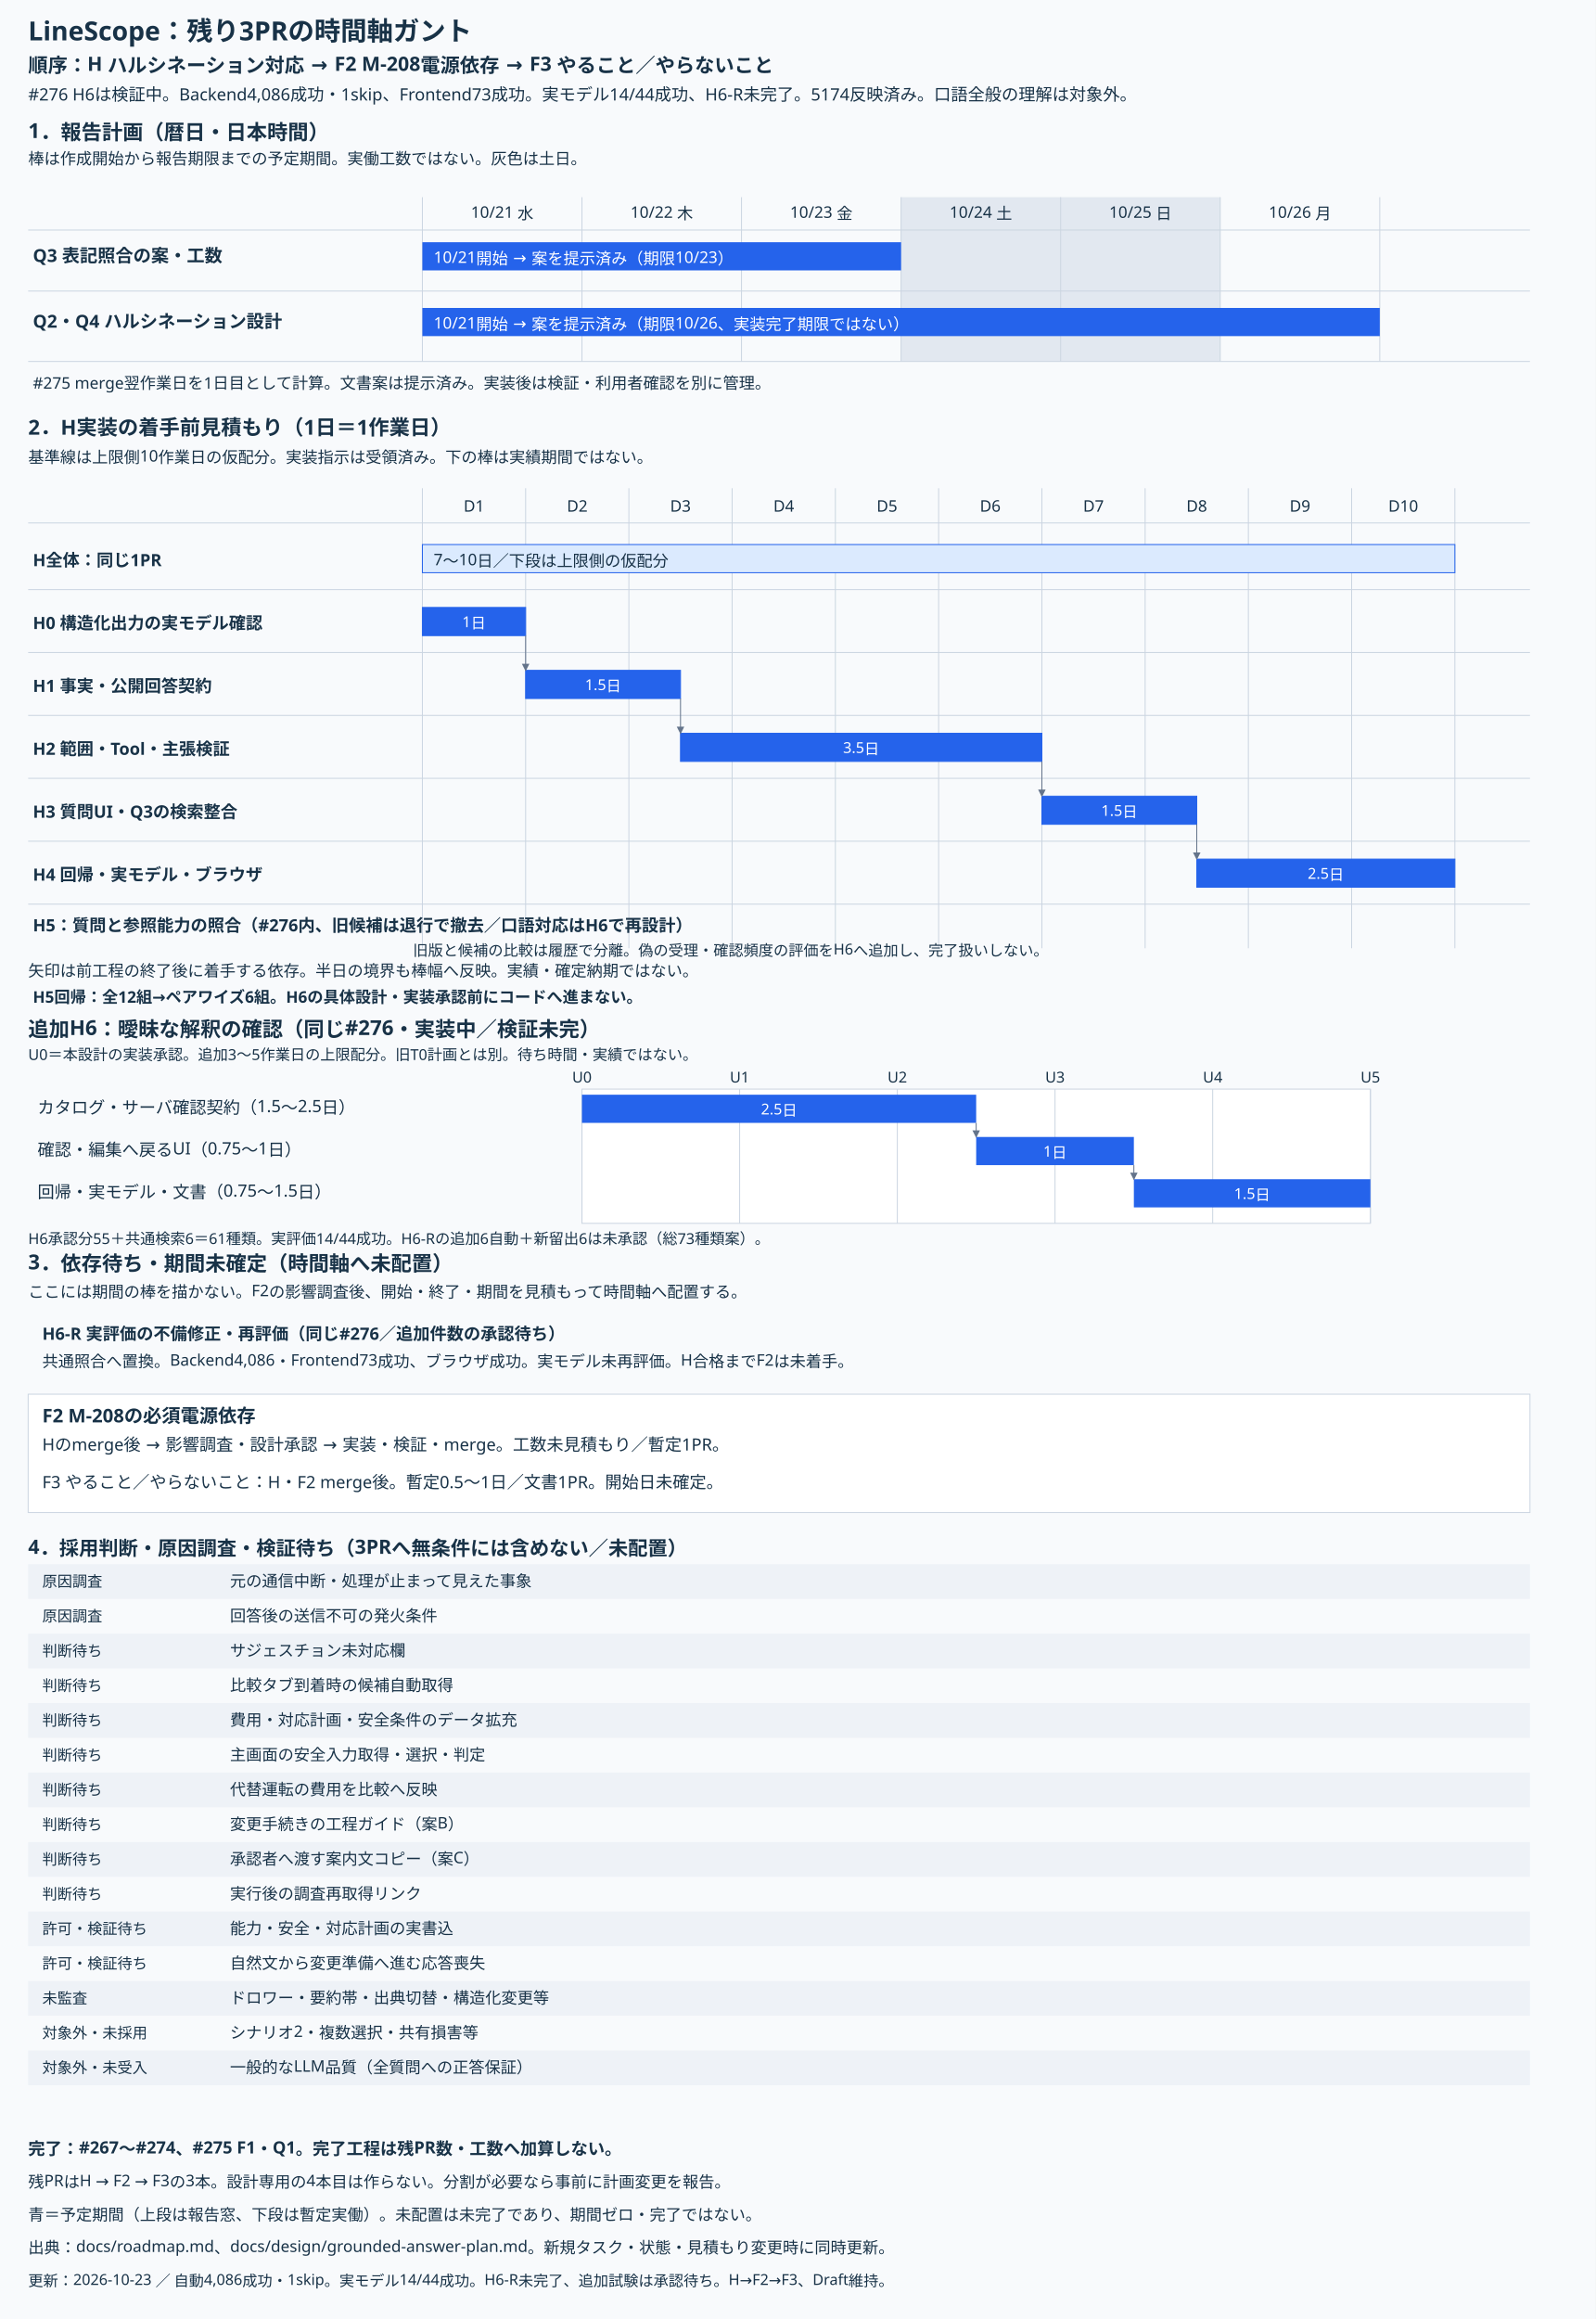
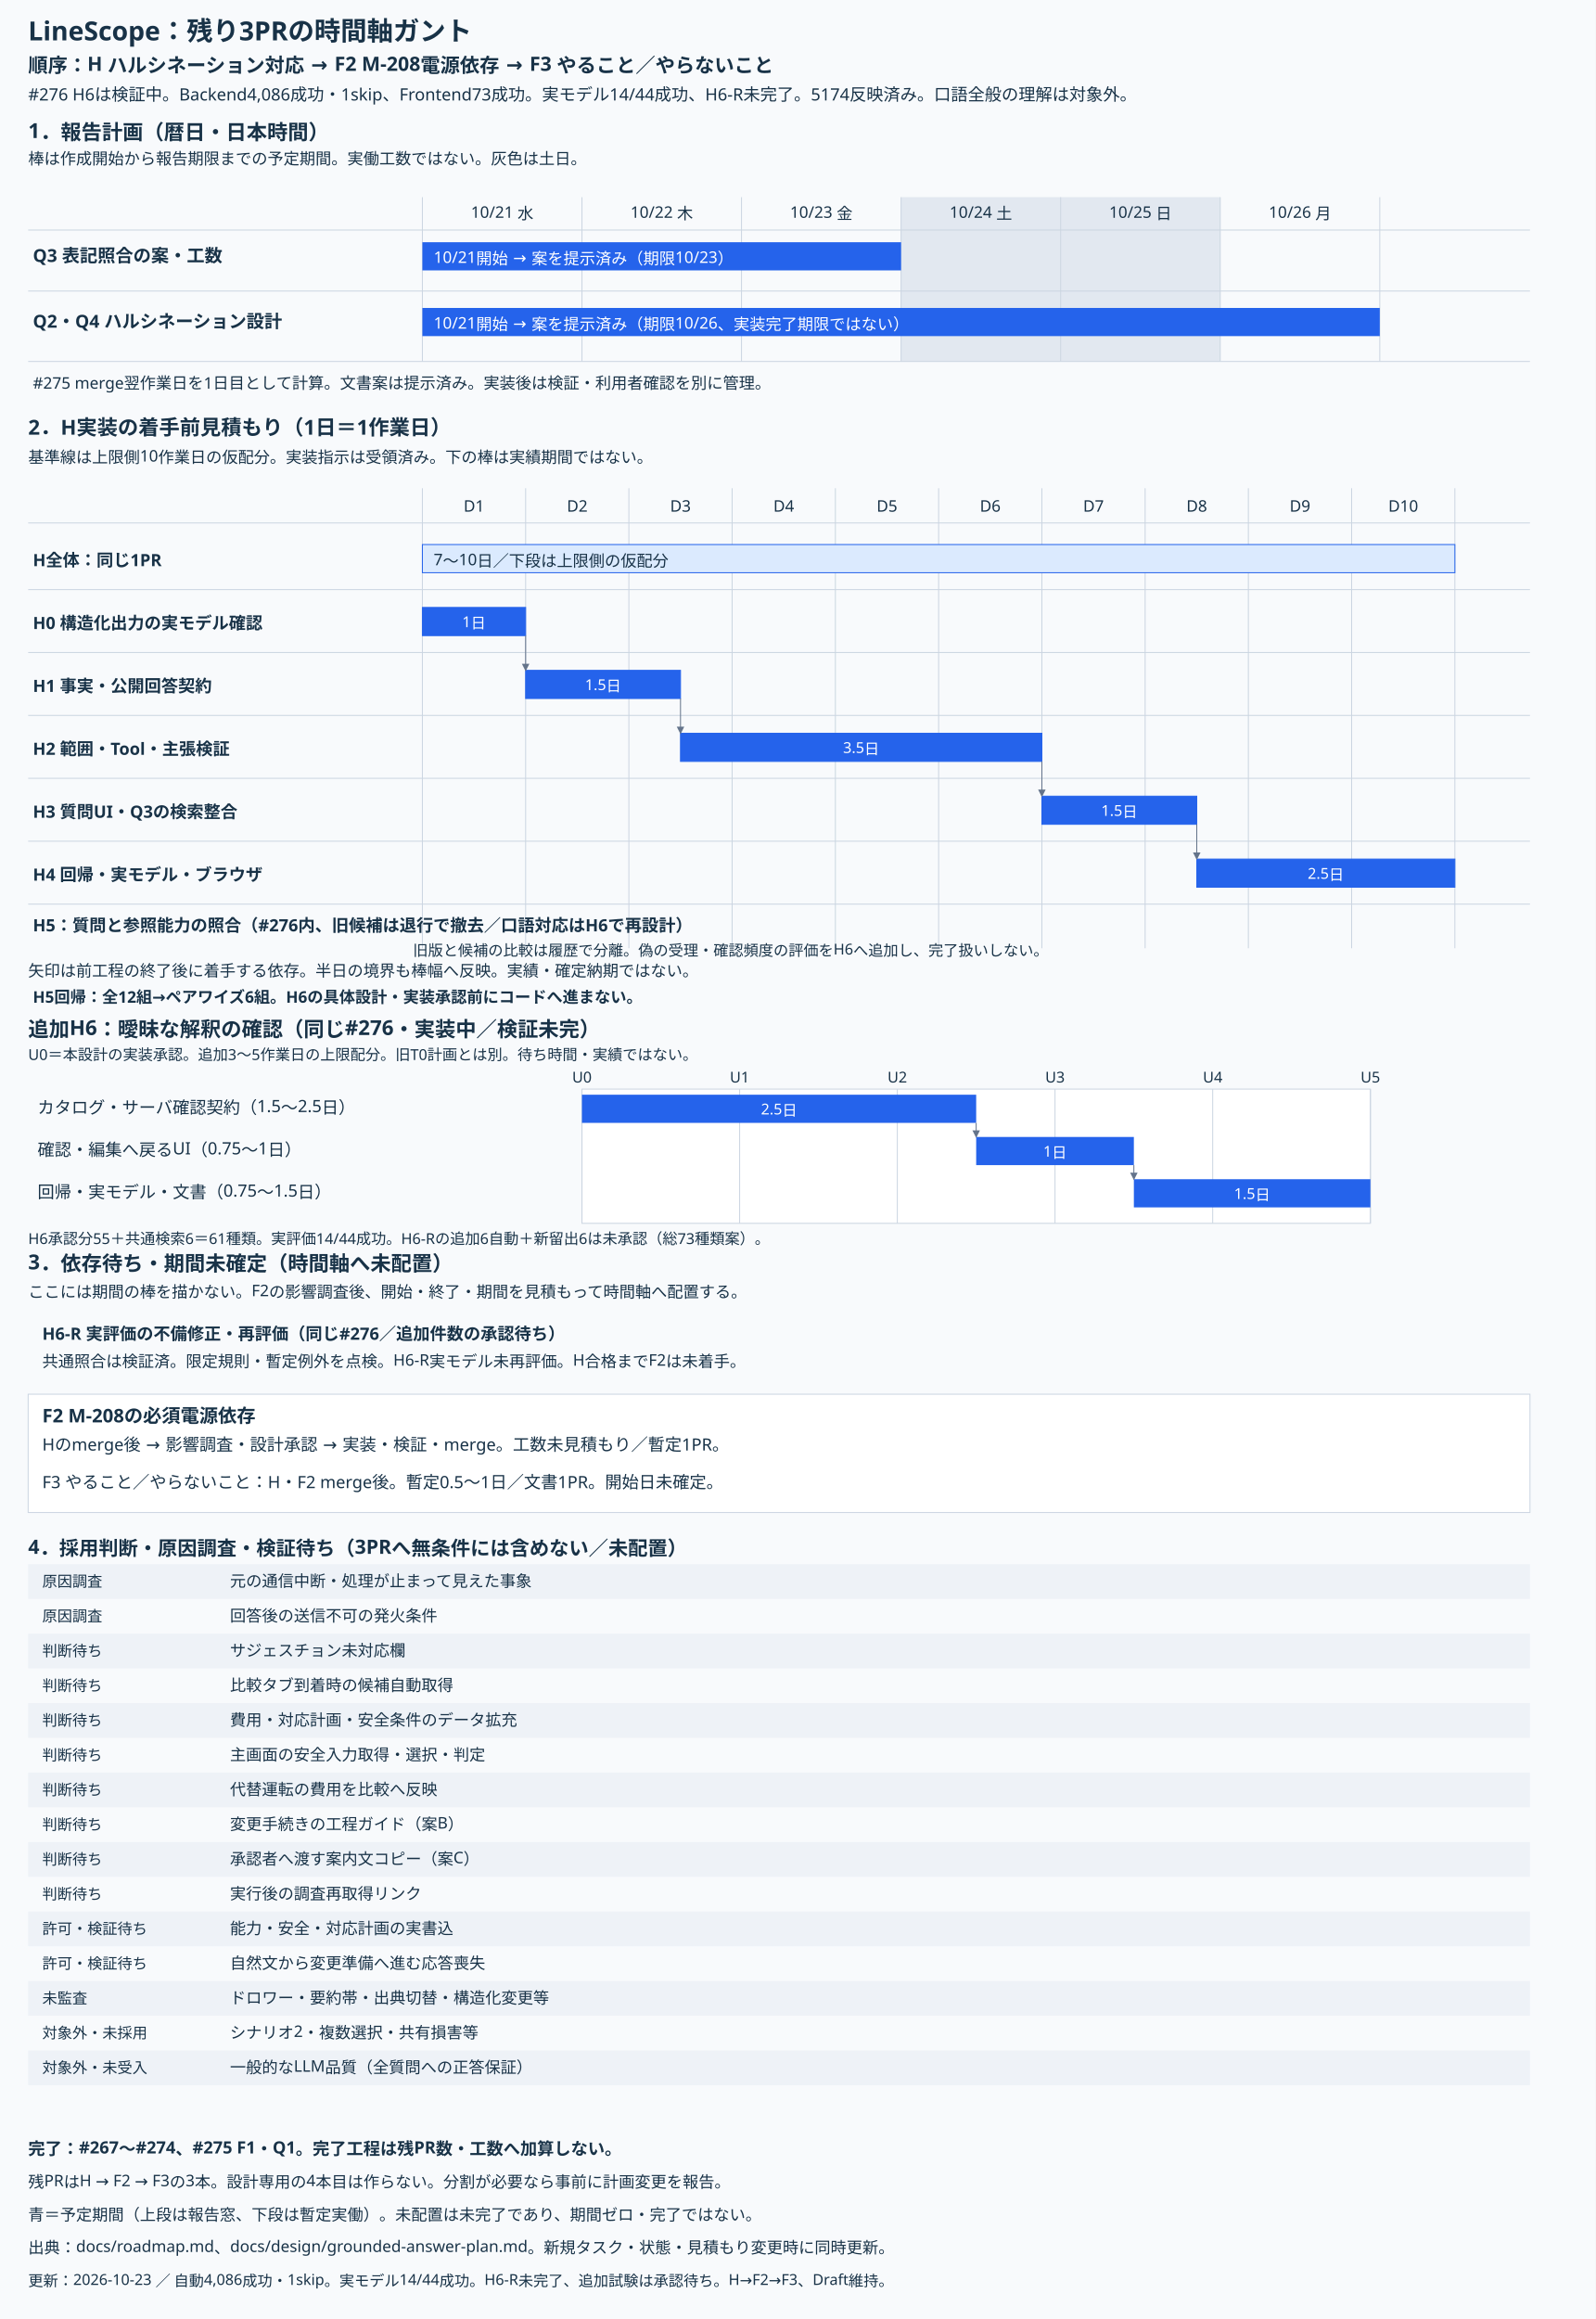
<svg xmlns="http://www.w3.org/2000/svg" width="1700" height="2470" viewBox="0 0 1700 2470" role="img" aria-labelledby="title desc">
  <defs>
    <marker id="arrow" markerWidth="8" markerHeight="8" refX="7" refY="4" orient="auto">
      <path d="M0 0L8 4L0 8" fill="#64748b" />
    </marker>
  </defs>
  <rect width="1700" height="2470" fill="#f8fafc" />
  <g font-family="sans-serif" fill="#183247">
    <text x="30" y="43" font-size="28" font-weight="bold">LineScope：残り3PRの時間軸ガント</text>
    <text x="30" y="77" font-size="21" font-weight="bold">順序：H ハルシネーション対応 → F2 M-208電源依存 → F3 やること／やらないこと</text>
    <text x="30" y="107" font-size="18">#276 H6は検証中。Backend4,086成功・1skip、Frontend73成功。実モデル14/44成功、H6-R未完了。5174反映済み。口語全般の理解は対象外。</text>
    <text x="30" y="147" font-size="22" font-weight="bold">1．報告計画（暦日・日本時間）</text>
    <text x="30" y="175" font-size="17">棒は作成開始から報告期限までの予定期間。実働工数ではない。灰色は土日。</text>
    <path d="M450 210L450 385" fill="none" stroke="#cbd5e1" />
    <text x="535.0" y="232" font-size="17" text-anchor="middle">10/21 水</text>
    <path d="M620 210L620 385" fill="none" stroke="#cbd5e1" />
    <text x="705.0" y="232" font-size="17" text-anchor="middle">10/22 木</text>
    <path d="M790 210L790 385" fill="none" stroke="#cbd5e1" />
    <text x="875.0" y="232" font-size="17" text-anchor="middle">10/23 金</text>
    <rect x="960" y="210" width="170" height="175" fill="#e2e8f0" />
    <path d="M960 210L960 385" fill="none" stroke="#cbd5e1" />
    <text x="1045.0" y="232" font-size="17" text-anchor="middle">10/24 土</text>
    <rect x="1130" y="210" width="170" height="175" fill="#e2e8f0" />
    <path d="M1130 210L1130 385" fill="none" stroke="#cbd5e1" />
    <text x="1215.0" y="232" font-size="17" text-anchor="middle">10/25 日</text>
    <path d="M1300 210L1300 385" fill="none" stroke="#cbd5e1" />
    <text x="1385.0" y="232" font-size="17" text-anchor="middle">10/26 月</text>
    <path d="M1470 210L1470 385" fill="none" stroke="#cbd5e1" />
    <path d="M30 245L1630 245" fill="none" stroke="#cbd5e1" />
    <path d="M30 310L1630 310" fill="none" stroke="#cbd5e1" />
    <path d="M30 385L1630 385" fill="none" stroke="#cbd5e1" />
    <text x="35" y="279" font-size="19" font-weight="bold">Q3 表記照合の案・工数</text>
    <rect x="450" y="258" width="510" height="30" fill="#2563eb" />
    <text x="462" y="280" font-size="17" fill="white">10/21開始 → 案を提示済み（期限10/23）</text>
    <text x="35" y="349" font-size="19" font-weight="bold">Q2・Q4 ハルシネーション設計</text>
    <rect x="450" y="328" width="1020" height="30" fill="#2563eb" />
    <text x="462" y="350" font-size="17" fill="white">10/21開始 → 案を提示済み（期限10/26、実装完了期限ではない）</text>
    <text x="35" y="414" font-size="17">#275 merge翌作業日を1日目として計算。文書案は提示済み。実装後は検証・利用者確認を別に管理。</text>
    <text x="30" y="463" font-size="22" font-weight="bold">2．H実装の着手前見積もり（1日＝1作業日）</text>
    <text x="30" y="493" font-size="17">基準線は上限側10作業日の仮配分。実装指示は受領済み。下の棒は実績期間ではない。</text>
    <path d="M450 520L450 1010" fill="none" stroke="#cbd5e1" />
    <path d="M560 520L560 1010" fill="none" stroke="#cbd5e1" />
    <path d="M670 520L670 1010" fill="none" stroke="#cbd5e1" />
    <path d="M780 520L780 1010" fill="none" stroke="#cbd5e1" />
    <path d="M890 520L890 1010" fill="none" stroke="#cbd5e1" />
    <path d="M1000 520L1000 1010" fill="none" stroke="#cbd5e1" />
    <path d="M1110 520L1110 1010" fill="none" stroke="#cbd5e1" />
    <path d="M1220 520L1220 1010" fill="none" stroke="#cbd5e1" />
    <path d="M1330 520L1330 1010" fill="none" stroke="#cbd5e1" />
    <path d="M1440 520L1440 1010" fill="none" stroke="#cbd5e1" />
    <path d="M1550 520L1550 1010" fill="none" stroke="#cbd5e1" />
    <text x="505.0" y="545" font-size="17" text-anchor="middle">D1</text>
    <text x="615.0" y="545" font-size="17" text-anchor="middle">D2</text>
    <text x="725.0" y="545" font-size="17" text-anchor="middle">D3</text>
    <text x="835.0" y="545" font-size="17" text-anchor="middle">D4</text>
    <text x="945.0" y="545" font-size="17" text-anchor="middle">D5</text>
    <text x="1055.0" y="545" font-size="17" text-anchor="middle">D6</text>
    <text x="1165.0" y="545" font-size="17" text-anchor="middle">D7</text>
    <text x="1275.0" y="545" font-size="17" text-anchor="middle">D8</text>
    <text x="1385.0" y="545" font-size="17" text-anchor="middle">D9</text>
    <text x="1495.0" y="545" font-size="17" text-anchor="middle">D10</text>
    <path d="M30 557L1630 557" fill="none" stroke="#cbd5e1" />
    <text x="35" y="603" font-size="18" font-weight="bold">H全体：同じ1PR</text>
    <rect x="450" y="580" width="1100" height="30" fill="#dbeafe" stroke="#2563eb" />
    <text x="462" y="602" font-size="17">7〜10日／下段は上限側の仮配分</text>
    <path d="M30 628L1630 628" fill="none" stroke="#cbd5e1" />
    <text x="35" y="670" font-size="18" font-weight="bold">H0 構造化出力の実モデル確認</text>
    <rect x="450" y="647" width="110" height="30" fill="#2563eb" stroke="#2563eb" />
    <text x="505.0" y="668" font-size="16" fill="white" text-anchor="middle">1日</text>
    <path d="M30 695L1630 695" fill="none" stroke="#cbd5e1" />
    <text x="35" y="737" font-size="18" font-weight="bold">H1 事実・公開回答契約</text>
    <rect x="560" y="714" width="165.0" height="30" fill="#2563eb" stroke="#2563eb" />
    <text x="642.5" y="735" font-size="16" fill="white" text-anchor="middle">1.5日</text>
    <path d="M560 677V706H560V714" fill="none" stroke="#64748b" marker-end="url(#arrow)" />
    <path d="M30 762L1630 762" fill="none" stroke="#cbd5e1" />
    <text x="35" y="804" font-size="18" font-weight="bold">H2 範囲・Tool・主張検証</text>
    <rect x="725.0" y="781" width="385.0" height="30" fill="#2563eb" stroke="#2563eb" />
    <text x="917.5" y="802" font-size="16" fill="white" text-anchor="middle">3.5日</text>
    <path d="M725.0 744V773H725.0V781" fill="none" stroke="#64748b" marker-end="url(#arrow)" />
    <path d="M30 829L1630 829" fill="none" stroke="#cbd5e1" />
    <text x="35" y="871" font-size="18" font-weight="bold">H3 質問UI・Q3の検索整合</text>
    <rect x="1110" y="848" width="165.0" height="30" fill="#2563eb" stroke="#2563eb" />
    <text x="1192.5" y="869" font-size="16" fill="white" text-anchor="middle">1.5日</text>
    <path d="M1110.0 811V840H1110V848" fill="none" stroke="#64748b" marker-end="url(#arrow)" />
    <path d="M30 896L1630 896" fill="none" stroke="#cbd5e1" />
    <text x="35" y="938" font-size="18" font-weight="bold">H4 回帰・実モデル・ブラウザ</text>
    <rect x="1275.0" y="915" width="275.0" height="30" fill="#2563eb" stroke="#2563eb" />
    <text x="1412.5" y="936" font-size="16" fill="white" text-anchor="middle">2.5日</text>
    <path d="M1275.0 878V907H1275.0V915" fill="none" stroke="#64748b" marker-end="url(#arrow)" />
    <path d="M30 963L1630 963" fill="none" stroke="#cbd5e1" />
    <text x="35" y="992" font-size="18" font-weight="bold">H5：質問と参照能力の照合（#276内、旧候補は退行で撤去／口語対応はH6で再設計）</text>
    <text x="440" y="1018" font-size="16">旧版と候補の比較は履歴で分離。偽の受理・確認頻度の評価をH6へ追加し、完了扱いしない。</text>
    <text x="30" y="1040" font-size="17">矢印は前工程の終了後に着手する依存。半日の境界も棒幅へ反映。実績・確定納期ではない。</text>
    <text x="35" y="1068" font-size="17" font-weight="bold">H5回帰：全12組→ペアワイズ6組。H6の具体設計・実装承認前にコードへ進まない。</text>
    <text x="30" y="1104" font-size="22" font-weight="bold">追加H6：曖昧な解釈の確認（同じ#276・実装中／検証未完）</text>
    <text x="30" y="1129" font-size="16">U0＝本設計の実装承認。追加3〜5作業日の上限配分。旧T0計画とは別。待ち時間・実績ではない。</text>
    <rect x="620" y="1160" width="840" height="143" fill="white" stroke="#cbd5e1" />
    <path d="M620 1160V1303M788 1160V1303M956 1160V1303M1124 1160V1303M1292 1160V1303M1460 1160V1303" fill="none" stroke="#cbd5e1" />
    <text x="620" y="1153" font-size="16" text-anchor="middle">U0</text>
    <text x="788" y="1153" font-size="16" text-anchor="middle">U1</text>
    <text x="956" y="1153" font-size="16" text-anchor="middle">U2</text>
    <text x="1124" y="1153" font-size="16" text-anchor="middle">U3</text>
    <text x="1292" y="1153" font-size="16" text-anchor="middle">U4</text>
    <text x="1460" y="1153" font-size="16" text-anchor="middle">U5</text>
    <text x="40" y="1186" font-size="18">カタログ・サーバ確認契約（1.5〜2.5日）</text>
    <rect x="620" y="1166" width="420" height="30" fill="#2563eb" />
    <text x="830" y="1187" font-size="16" fill="white" text-anchor="middle">2.5日</text>
    <text x="40" y="1231" font-size="18">確認・編集へ戻るUI（0.75〜1日）</text>
    <rect x="1040" y="1211" width="168" height="30" fill="#2563eb" />
    <text x="1124" y="1232" font-size="16" fill="white" text-anchor="middle">1日</text>
    <path d="M1040 1196V1204H1040V1211" fill="none" stroke="#64748b" marker-end="url(#arrow)" />
    <text x="40" y="1276" font-size="18">回帰・実モデル・文書（0.75〜1.5日）</text>
    <rect x="1208" y="1256" width="252" height="30" fill="#2563eb" />
    <text x="1334" y="1277" font-size="16" fill="white" text-anchor="middle">1.5日</text>
    <path d="M1208 1241V1249H1208V1256" fill="none" stroke="#64748b" marker-end="url(#arrow)" />
    <text x="30" y="1325" font-size="16">H6承認分55＋共通検索6＝61種類。実評価14/44成功。H6-Rの追加6自動＋新留出6は未承認（総73種類案）。</text>
    <g transform="translate(0 260)">
      <text x="30" y="1092" font-size="22" font-weight="bold">3．依存待ち・期間未確定（時間軸へ未配置）</text>
      <text x="30" y="1122" font-size="17">ここには期間の棒を描かない。F2の影響調査後、開始・終了・期間を見積もって時間軸へ配置する。</text>
      <text x="45" y="1167" font-size="18" font-weight="bold">H6-R 実評価の不備修正・再評価（同じ#276／追加件数の承認待ち）</text>
-       <text x="45" y="1196" font-size="17">共通照合へ置換。Backend4,086・Frontend73成功、ブラウザ成功。実モデル未再評価。H合格までF2は未着手。</text>
+       <text x="45" y="1196" font-size="17">共通照合は検証済。限定規則・暫定例外を点検。H6-R実モデル未再評価。H合格までF2は未着手。</text>
      <g transform="translate(0 80)">
        <rect x="30" y="1145" width="1600" height="126" fill="white" stroke="#cbd5e1" />
        <text x="45" y="1175" font-size="20" font-weight="bold">F2 M-208の必須電源依存</text>
        <text x="45" y="1205" font-size="18">Hのmerge後 → 影響調査・設計承認 → 実装・検証・merge。工数未見積もり／暫定1PR。</text>
        <text x="45" y="1245" font-size="18">F3 やること／やらないこと：H・F2 merge後。暫定0.5〜1日／文書1PR。開始日未確定。</text>
        <text x="30" y="1315" font-size="21" font-weight="bold">4．採用判断・原因調査・検証待ち（3PRへ無条件には含めない／未配置）</text>
        <rect x="30" y="1326" width="1600" height="37" fill="#eef2f7" />
        <text x="45" y="1350" font-size="16">原因調査</text>
        <text x="245" y="1350" font-size="17">元の通信中断・処理が止まって見えた事象</text>
        <text x="45" y="1387" font-size="16">原因調査</text>
        <text x="245" y="1387" font-size="17">回答後の送信不可の発火条件</text>
        <rect x="30" y="1400" width="1600" height="37" fill="#eef2f7" />
        <text x="45" y="1424" font-size="16">判断待ち</text>
        <text x="245" y="1424" font-size="17">サジェスチョン未対応欄</text>
        <text x="45" y="1461" font-size="16">判断待ち</text>
        <text x="245" y="1461" font-size="17">比較タブ到着時の候補自動取得</text>
        <rect x="30" y="1474" width="1600" height="37" fill="#eef2f7" />
        <text x="45" y="1498" font-size="16">判断待ち</text>
        <text x="245" y="1498" font-size="17">費用・対応計画・安全条件のデータ拡充</text>
        <text x="45" y="1535" font-size="16">判断待ち</text>
        <text x="245" y="1535" font-size="17">主画面の安全入力取得・選択・判定</text>
        <rect x="30" y="1548" width="1600" height="37" fill="#eef2f7" />
        <text x="45" y="1572" font-size="16">判断待ち</text>
        <text x="245" y="1572" font-size="17">代替運転の費用を比較へ反映</text>
        <text x="45" y="1609" font-size="16">判断待ち</text>
        <text x="245" y="1609" font-size="17">変更手続きの工程ガイド（案B）</text>
        <rect x="30" y="1622" width="1600" height="37" fill="#eef2f7" />
        <text x="45" y="1646" font-size="16">判断待ち</text>
        <text x="245" y="1646" font-size="17">承認者へ渡す案内文コピー（案C）</text>
        <text x="45" y="1683" font-size="16">判断待ち</text>
        <text x="245" y="1683" font-size="17">実行後の調査再取得リンク</text>
        <rect x="30" y="1696" width="1600" height="37" fill="#eef2f7" />
        <text x="45" y="1720" font-size="16">許可・検証待ち</text>
        <text x="245" y="1720" font-size="17">能力・安全・対応計画の実書込</text>
        <text x="45" y="1757" font-size="16">許可・検証待ち</text>
        <text x="245" y="1757" font-size="17">自然文から変更準備へ進む応答喪失</text>
        <rect x="30" y="1770" width="1600" height="37" fill="#eef2f7" />
        <text x="45" y="1794" font-size="16">未監査</text>
        <text x="245" y="1794" font-size="17">ドロワー・要約帯・出典切替・構造化変更等</text>
        <text x="45" y="1831" font-size="16">対象外・未採用</text>
        <text x="245" y="1831" font-size="17">シナリオ2・複数選択・共有損害等</text>
        <rect x="30" y="1844" width="1600" height="37" fill="#eef2f7" />
        <text x="45" y="1868" font-size="16">対象外・未受入</text>
        <text x="245" y="1868" font-size="17">一般的なLLM品質（全質問への正答保証）</text>
        <text x="30" y="1955" font-size="18" font-weight="bold">完了：#267〜#274、#275 F1・Q1。完了工程は残PR数・工数へ加算しない。</text>
        <text x="30" y="1990" font-size="17">残PRはH → F2 → F3の3本。設計専用の4本目は作らない。分割が必要なら事前に計画変更を報告。</text>
        <text x="30" y="2025" font-size="17">青＝予定期間（上段は報告窓、下段は暫定実働）。未配置は未完了であり、期間ゼロ・完了ではない。</text>
        <text x="30" y="2060" font-size="17">出典：docs/roadmap.md、docs/design/grounded-answer-plan.md。新規タスク・状態・見積もり変更時に同時更新。</text>
        <text x="30" y="2095" font-size="16">更新：2026-10-23 ／ 自動4,086成功・1skip。実モデル14/44成功。H6-R未完了、追加試験は承認待ち。H→F2→F3、Draft維持。</text>
      </g>
    </g>
  </g>
</svg>
